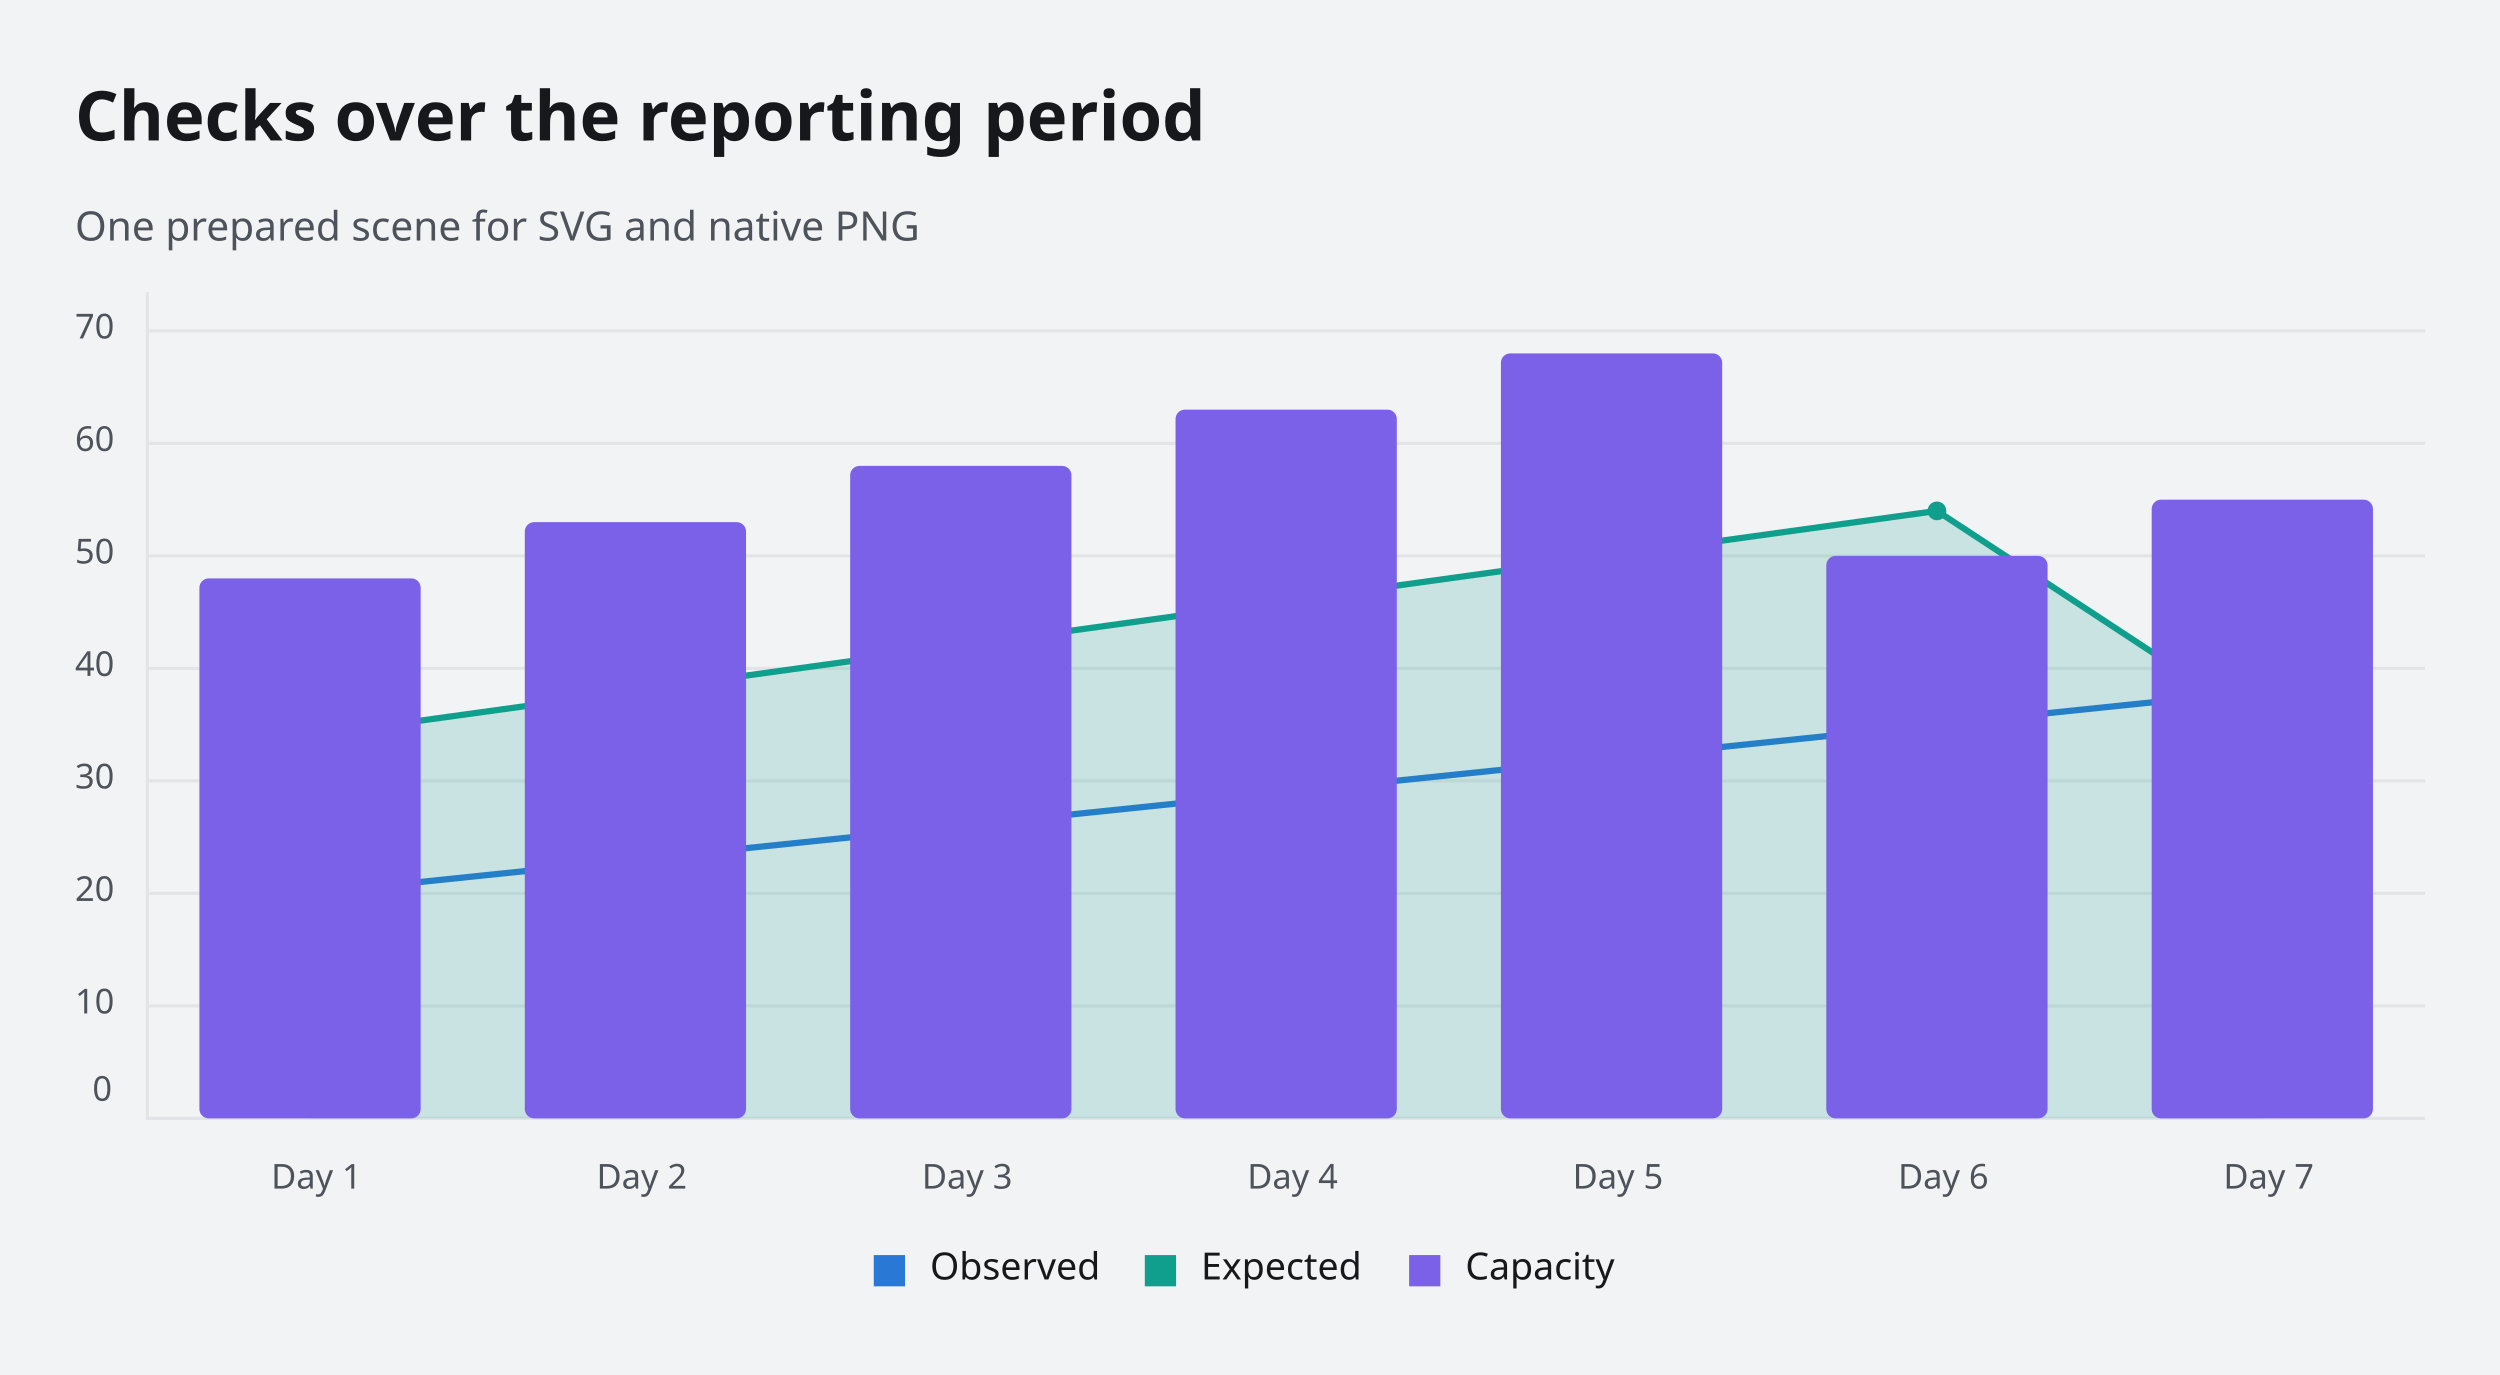
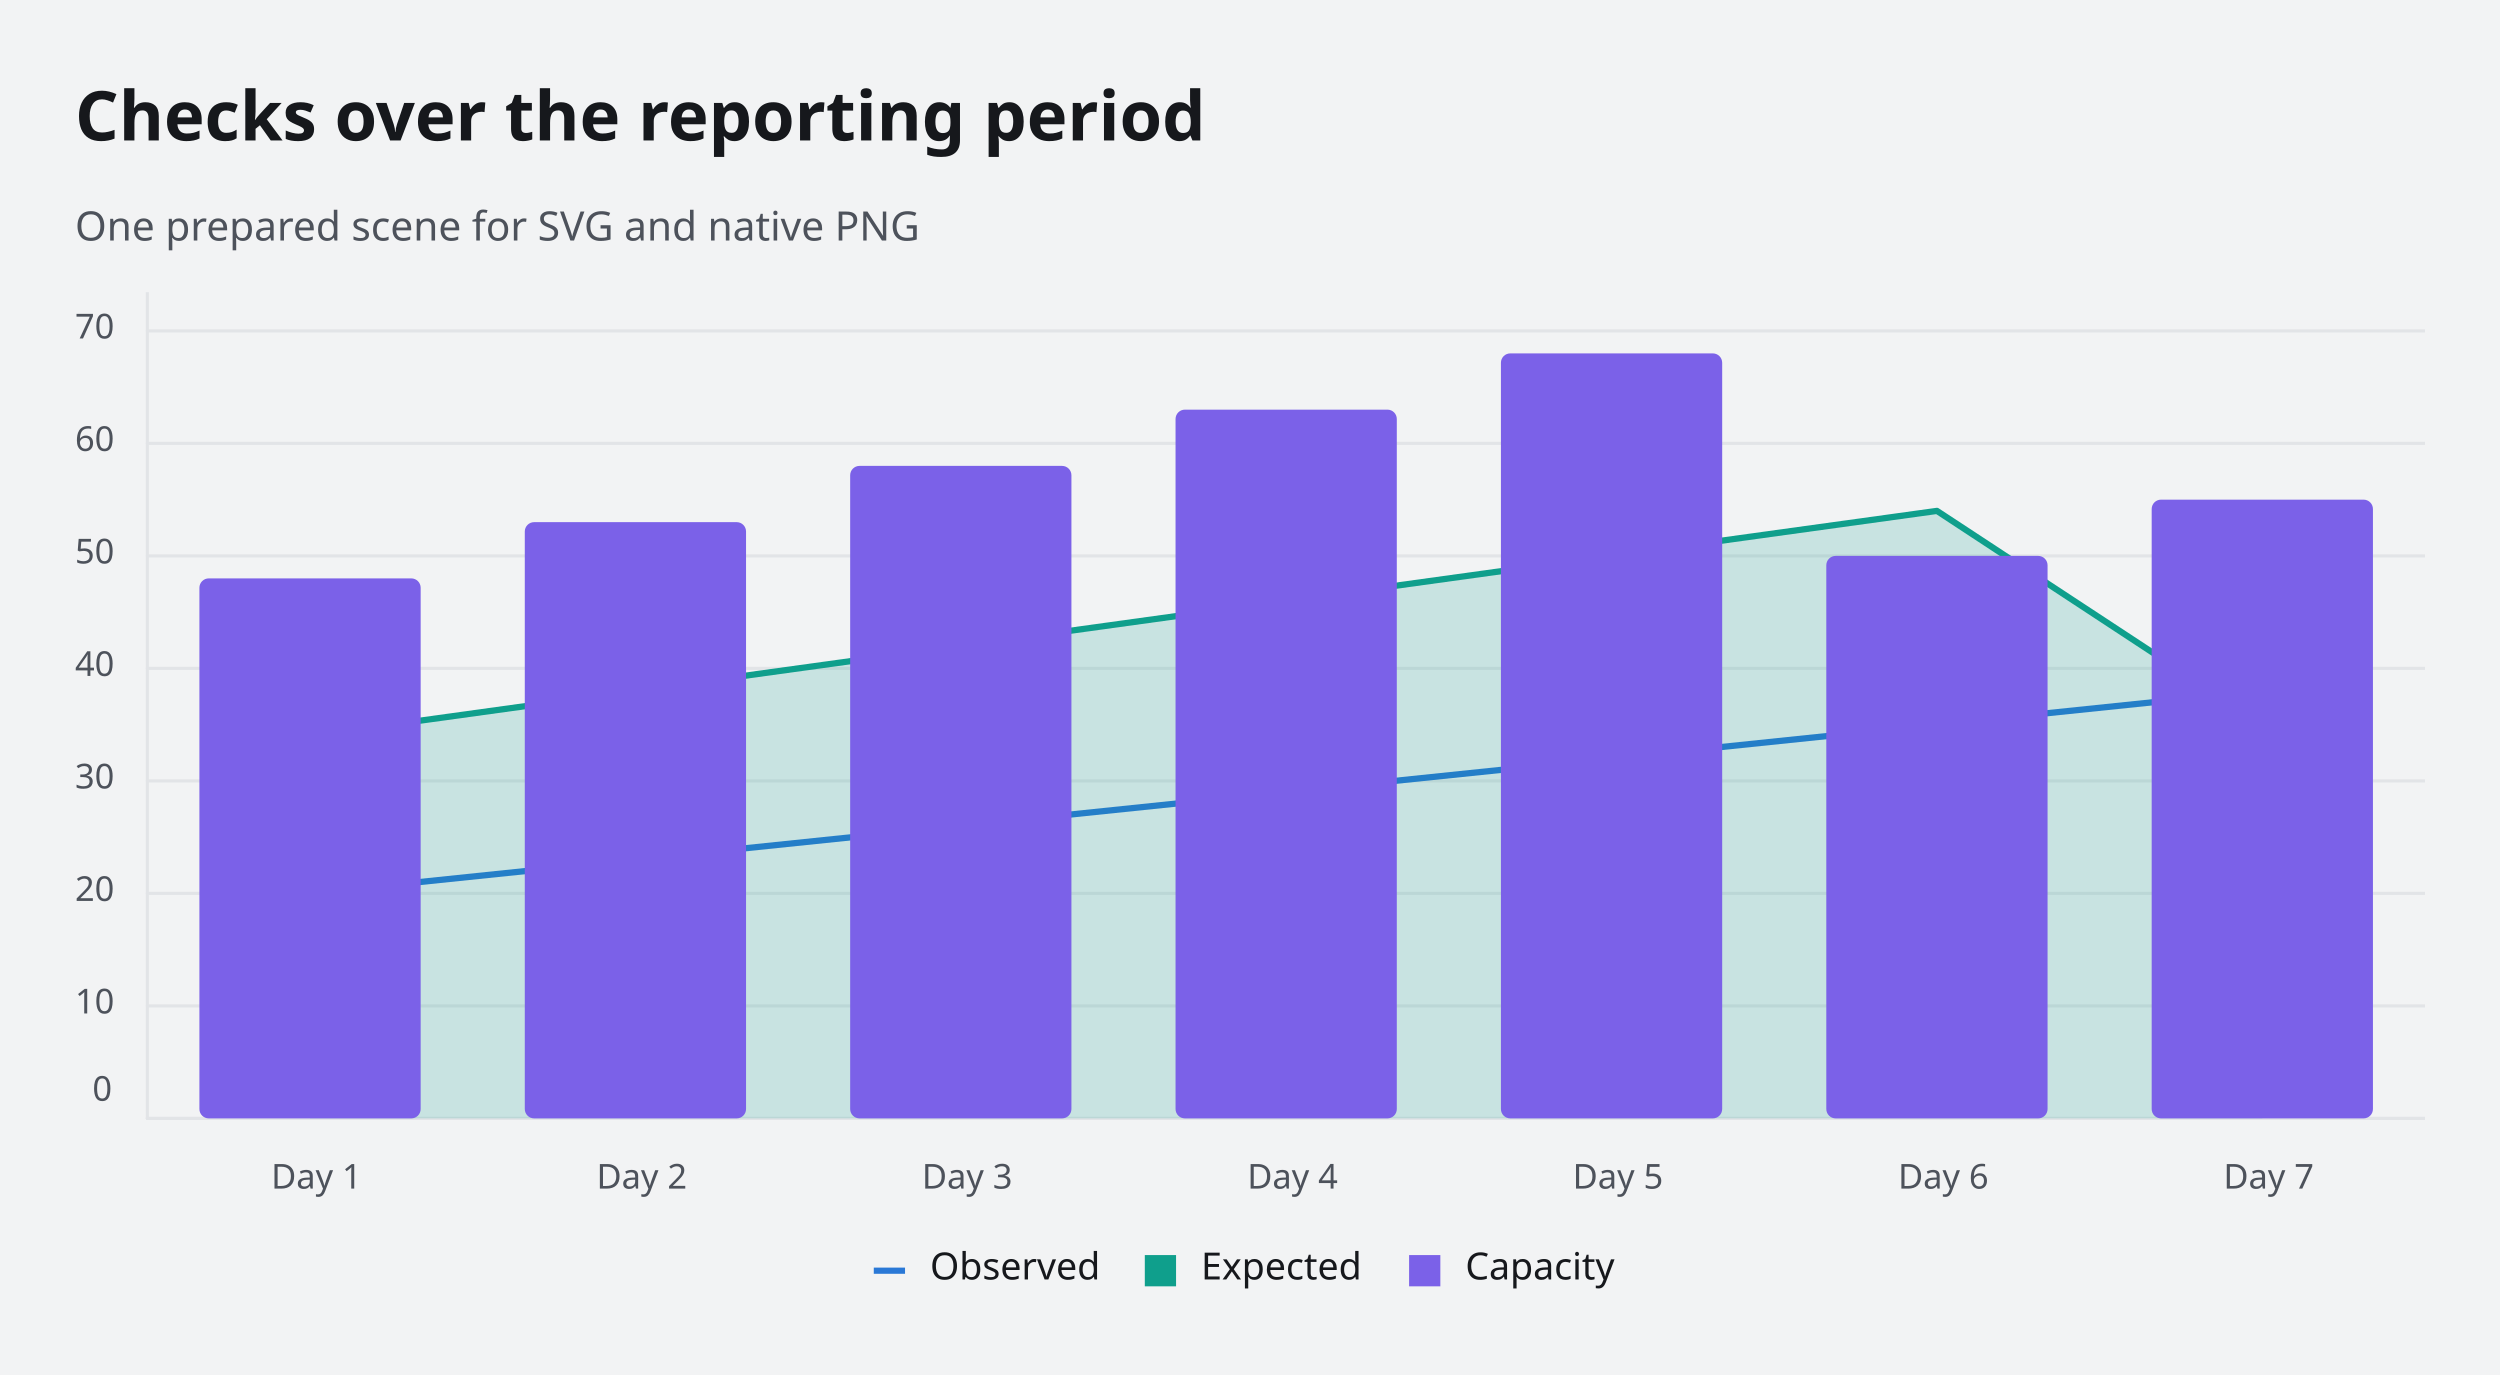
- <svg xmlns="http://www.w3.org/2000/svg" width="800" height="440" viewBox="0 0 800 440" role="img" aria-label="Checks over the reporting period" aria-describedby="cartesian-wide-light-description">
+ <svg xmlns="http://www.w3.org/2000/svg" width="800" height="440" viewBox="0 0 800 440" stroke-linecap="round" stroke-linejoin="round" role="img" aria-label="Checks over the reporting period" aria-labelledby="cartesian-wide-light-title" aria-describedby="cartesian-wide-light-description">
  <defs>
-     <clipPath id="cartesian-wide-light-clip-1">
+     <clipPath id="cartesian-wide-light-clip-1" clipPathUnits="userSpaceOnUse">
      <rect x="24" y="24" width="752" height="392" />
    </clipPath>
-     <clipPath id="cartesian-wide-light-clip-5">
+     <clipPath id="cartesian-wide-light-clip-5" clipPathUnits="userSpaceOnUse">
      <rect x="24" y="398" width="752" height="18" />
    </clipPath>
-     <clipPath id="cartesian-wide-light-clip-13">
+     <clipPath id="cartesian-wide-light-clip-7" clipPathUnits="userSpaceOnUse">
+       <rect x="279.61" y="401.626" width="10" height="10" />
+     </clipPath>
+     <clipPath id="cartesian-wide-light-clip-13" clipPathUnits="userSpaceOnUse">
+       <rect x="366.339" y="401.626" width="10" height="10" />
+     </clipPath>
+     <clipPath id="cartesian-wide-light-clip-19" clipPathUnits="userSpaceOnUse">
+       <rect x="450.911" y="401.626" width="10" height="10" />
+     </clipPath>
+     <clipPath id="cartesian-wide-light-clip-25" clipPathUnits="userSpaceOnUse">
      <rect x="24" y="93.5" width="752" height="292.5" />
    </clipPath>
-     <clipPath id="cartesian-wide-light-clip-40">
+     <clipPath id="cartesian-wide-light-clip-52" clipPathUnits="userSpaceOnUse">
+       <rect x="47.15" y="93.5" width="728.85" height="264.387" />
+     </clipPath>
+     <clipPath id="cartesian-wide-light-clip-55" clipPathUnits="userSpaceOnUse">
+       <rect x="47.15" y="93.5" width="728.85" height="264.387" />
+     </clipPath>
+     <clipPath id="cartesian-wide-light-clip-75" clipPathUnits="userSpaceOnUse">
+       <rect x="47.15" y="93.5" width="728.85" height="264.387" />
+     </clipPath>
+     <clipPath id="cartesian-wide-light-clip-95" clipPathUnits="userSpaceOnUse">
+       <rect x="47.15" y="93.5" width="728.85" height="264.387" />
+     </clipPath>
+     <clipPath id="cartesian-wide-light-clip-120" clipPathUnits="userSpaceOnUse">
      <rect x="47.15" y="93.5" width="728.85" height="264.387" />
    </clipPath>
  </defs>
-   <rect x="0" y="0" width="800" height="440" rx="0" data-cfx-role="background" fill="#F2F3F4" fill-rule="evenodd" stroke="none" stroke-width="1" stroke-linecap="round" stroke-linejoin="round" />
+   <rect x="0" y="0" width="800" height="440" rx="0" data-cfx-role="background" fill="#F2F3F4" stroke="none" stroke-width="1" />
  <g clip-path="url(#cartesian-wide-light-clip-1)">
    <g data-cfx-role="frame-heading">
-       <text x="24" y="44.947" font-family="CFX Proof Carlito" font-size="22" font-weight="600" font-style="normal" fill="#16181C" xml:space="preserve" style="white-space:pre">Checks over the reporting period</text>
+       <text x="24" y="44.947" font-family="CFX Proof Carlito" font-size="22" font-weight="600" font-style="normal" fill="#16181C" xml:space="preserve" style="white-space:pre;font-language-override:normal;font-palette:normal">Checks over the reporting period</text>
    </g>
    <g data-cfx-role="frame-heading">
-       <text x="24" y="76.978" font-family="CFX Proof Carlito" font-size="13" font-weight="400" font-style="normal" fill="#4D525B" xml:space="preserve" style="white-space:pre">One prepared scene for SVG and native PNG</text>
+       <text x="24" y="76.978" font-family="CFX Proof Carlito" font-size="13" font-weight="400" font-style="normal" fill="#4D525B" xml:space="preserve" style="white-space:pre;font-language-override:normal;font-palette:normal">One prepared scene for SVG and native PNG</text>
    </g>
  </g>
  <g clip-path="url(#cartesian-wide-light-clip-5)">
-     <rect x="279.61" y="401.626" width="10" height="10" rx="0" data-cfx-role="legend-swatch" fill="#2A78D6" fill-rule="evenodd" stroke="none" stroke-width="1" stroke-linecap="round" stroke-linejoin="round" />
-     <g data-cfx-role="legend-label">
-       <text x="297.61" y="409.426" font-family="CFX Proof Carlito" font-size="12" font-weight="400" font-style="normal" fill="#16181C" xml:space="preserve" style="white-space:pre">Observed</text>
-     </g>
-     <rect x="366.339" y="401.626" width="10" height="10" rx="0" data-cfx-role="legend-swatch" fill="#0F9F8C" fill-rule="evenodd" stroke="none" stroke-width="1" stroke-linecap="round" stroke-linejoin="round" />
-     <g data-cfx-role="legend-label">
-       <text x="384.339" y="409.426" font-family="CFX Proof Carlito" font-size="12" font-weight="400" font-style="normal" fill="#16181C" xml:space="preserve" style="white-space:pre">Expected</text>
-     </g>
-     <rect x="450.911" y="401.626" width="10" height="10" rx="0" data-cfx-role="legend-swatch" fill="#7B61E8" fill-rule="evenodd" stroke="none" stroke-width="1" stroke-linecap="round" stroke-linejoin="round" />
-     <g data-cfx-role="legend-label">
-       <text x="468.911" y="409.426" font-family="CFX Proof Carlito" font-size="12" font-weight="400" font-style="normal" fill="#16181C" xml:space="preserve" style="white-space:pre">Capacity</text>
-     </g>
-   </g>
-   <g clip-path="url(#cartesian-wide-light-clip-13)">
-     <line x1="47.15" y1="357.887" x2="776" y2="357.887" data-cfx-role="grid-y" fill="none" fill-rule="evenodd" stroke="#E2E4E7" stroke-width="1" stroke-linecap="round" stroke-linejoin="round" />
-     <line x1="47.15" y1="321.886" x2="776" y2="321.886" data-cfx-role="grid-y" fill="none" fill-rule="evenodd" stroke="#E2E4E7" stroke-width="1" stroke-linecap="round" stroke-linejoin="round" />
-     <line x1="47.15" y1="285.886" x2="776" y2="285.886" data-cfx-role="grid-y" fill="none" fill-rule="evenodd" stroke="#E2E4E7" stroke-width="1" stroke-linecap="round" stroke-linejoin="round" />
-     <line x1="47.15" y1="249.886" x2="776" y2="249.886" data-cfx-role="grid-y" fill="none" fill-rule="evenodd" stroke="#E2E4E7" stroke-width="1" stroke-linecap="round" stroke-linejoin="round" />
-     <line x1="47.15" y1="213.885" x2="776" y2="213.885" data-cfx-role="grid-y" fill="none" fill-rule="evenodd" stroke="#E2E4E7" stroke-width="1" stroke-linecap="round" stroke-linejoin="round" />
-     <line x1="47.15" y1="177.885" x2="776" y2="177.885" data-cfx-role="grid-y" fill="none" fill-rule="evenodd" stroke="#E2E4E7" stroke-width="1" stroke-linecap="round" stroke-linejoin="round" />
-     <line x1="47.15" y1="141.884" x2="776" y2="141.884" data-cfx-role="grid-y" fill="none" fill-rule="evenodd" stroke="#E2E4E7" stroke-width="1" stroke-linecap="round" stroke-linejoin="round" />
-     <line x1="47.15" y1="105.884" x2="776" y2="105.884" data-cfx-role="grid-y" fill="none" fill-rule="evenodd" stroke="#E2E4E7" stroke-width="1" stroke-linecap="round" stroke-linejoin="round" />
-     <line x1="47.15" y1="357.887" x2="776" y2="357.887" data-cfx-role="axis-x" fill="none" fill-rule="evenodd" stroke="#E2E4E7" stroke-width="1" stroke-linecap="round" stroke-linejoin="round" />
-     <g data-cfx-role="axis-x-label">
-       <text x="86.774" y="380.36" font-family="CFX Proof Carlito" font-size="11" font-weight="400" font-style="normal" fill="#4D525B" xml:space="preserve" style="white-space:pre">Day 1</text>
-     </g>
-     <g data-cfx-role="axis-x-label">
-       <text x="190.896" y="380.36" font-family="CFX Proof Carlito" font-size="11" font-weight="400" font-style="normal" fill="#4D525B" xml:space="preserve" style="white-space:pre">Day 2</text>
-     </g>
-     <g data-cfx-role="axis-x-label">
-       <text x="295.017" y="380.36" font-family="CFX Proof Carlito" font-size="11" font-weight="400" font-style="normal" fill="#4D525B" xml:space="preserve" style="white-space:pre">Day 3</text>
-     </g>
-     <g data-cfx-role="axis-x-label">
-       <text x="399.138" y="380.36" font-family="CFX Proof Carlito" font-size="11" font-weight="400" font-style="normal" fill="#4D525B" xml:space="preserve" style="white-space:pre">Day 4</text>
-     </g>
-     <g data-cfx-role="axis-x-label">
-       <text x="503.26" y="380.36" font-family="CFX Proof Carlito" font-size="11" font-weight="400" font-style="normal" fill="#4D525B" xml:space="preserve" style="white-space:pre">Day 5</text>
-     </g>
-     <g data-cfx-role="axis-x-label">
-       <text x="607.381" y="380.36" font-family="CFX Proof Carlito" font-size="11" font-weight="400" font-style="normal" fill="#4D525B" xml:space="preserve" style="white-space:pre">Day 6</text>
-     </g>
-     <g data-cfx-role="axis-x-label">
-       <text x="711.503" y="380.36" font-family="CFX Proof Carlito" font-size="11" font-weight="400" font-style="normal" fill="#4D525B" xml:space="preserve" style="white-space:pre">Day 7</text>
-     </g>
-     <line x1="47.15" y1="93.5" x2="47.15" y2="357.887" data-cfx-role="axis-y" fill="none" fill-rule="evenodd" stroke="#E2E4E7" stroke-width="1" stroke-linecap="round" stroke-linejoin="round" />
-     <g data-cfx-role="axis-y-label">
-       <text x="29.575" y="352.247" font-family="CFX Proof Carlito" font-size="11" font-weight="400" font-style="normal" fill="#4D525B" xml:space="preserve" style="white-space:pre">0</text>
-     </g>
-     <g data-cfx-role="axis-y-label">
-       <text x="24" y="324.303" font-family="CFX Proof Carlito" font-size="11" font-weight="400" font-style="normal" fill="#4D525B" xml:space="preserve" style="white-space:pre">10</text>
-     </g>
-     <g data-cfx-role="axis-y-label">
-       <text x="24" y="288.303" font-family="CFX Proof Carlito" font-size="11" font-weight="400" font-style="normal" fill="#4D525B" xml:space="preserve" style="white-space:pre">20</text>
-     </g>
-     <g data-cfx-role="axis-y-label">
-       <text x="24" y="252.303" font-family="CFX Proof Carlito" font-size="11" font-weight="400" font-style="normal" fill="#4D525B" xml:space="preserve" style="white-space:pre">30</text>
-     </g>
-     <g data-cfx-role="axis-y-label">
-       <text x="24" y="216.302" font-family="CFX Proof Carlito" font-size="11" font-weight="400" font-style="normal" fill="#4D525B" xml:space="preserve" style="white-space:pre">40</text>
-     </g>
-     <g data-cfx-role="axis-y-label">
-       <text x="24" y="180.302" font-family="CFX Proof Carlito" font-size="11" font-weight="400" font-style="normal" fill="#4D525B" xml:space="preserve" style="white-space:pre">50</text>
-     </g>
-     <g data-cfx-role="axis-y-label">
-       <text x="24" y="144.301" font-family="CFX Proof Carlito" font-size="11" font-weight="400" font-style="normal" fill="#4D525B" xml:space="preserve" style="white-space:pre">60</text>
-     </g>
-     <g data-cfx-role="axis-y-label">
-       <text x="24" y="108.301" font-family="CFX Proof Carlito" font-size="11" font-weight="400" font-style="normal" fill="#4D525B" xml:space="preserve" style="white-space:pre">70</text>
-     </g>
-   </g>
-   <g clip-path="url(#cartesian-wide-light-clip-40)">
-     <g id="cartesian-wide-light-node-41" data-cfx-source-id="series-0" data-cfx-role="series" aria-label="Observed" data-cfx-series="0" data-cfx-series-key="Observed">
-       <path d="M 99.211 285.886 L 203.332 275.086 L 307.454 264.286 L 411.575 253.486 L 515.697 242.686 L 619.818 231.885 L 723.939 221.085" data-cfx-role="line" fill="none" fill-rule="evenodd" stroke="#2A78D6" stroke-width="2" stroke-linecap="round" stroke-linejoin="round" />
-       <g id="cartesian-wide-light-node-43" data-cfx-source-id="series-0-point-0" data-cfx-role="point" aria-label="Observed: 20 (1, 20)" data-cfx-label="20" data-cfx-point="0" data-cfx-series="0" data-cfx-source-point="0" data-cfx-x="1" data-cfx-y="20">
-         <ellipse cx="99.211" cy="285.886" rx="3" ry="3" data-cfx-role="marker" fill="#2A78D6" fill-rule="evenodd" stroke="none" stroke-width="1" stroke-linecap="round" stroke-linejoin="round" />
+     <g id="cartesian-wide-light-node-6" data-cfx-source-id="legend-series-0" data-cfx-role="legend-entry" aria-label="Observed" data-cfx-series-key="Observed" data-cfx-state="None">
+       <g clip-path="url(#cartesian-wide-light-clip-7)">
+         <line x1="279.61" y1="406.626" x2="289.61" y2="406.626" data-cfx-role="legend-swatch" fill="none" stroke="#2A78D6" stroke-width="2" />
      </g>
-       <g id="cartesian-wide-light-node-46" data-cfx-source-id="series-0-point-1" data-cfx-role="point" aria-label="Observed: 23 (2, 23)" data-cfx-label="23" data-cfx-point="1" data-cfx-series="0" data-cfx-source-point="1" data-cfx-x="2" data-cfx-y="23">
-         <ellipse cx="203.332" cy="275.086" rx="3" ry="3" data-cfx-role="marker" fill="#2A78D6" fill-rule="evenodd" stroke="none" stroke-width="1" stroke-linecap="round" stroke-linejoin="round" />
-       </g>
-       <g id="cartesian-wide-light-node-49" data-cfx-source-id="series-0-point-2" data-cfx-role="point" aria-label="Observed: 26 (3, 26)" data-cfx-label="26" data-cfx-point="2" data-cfx-series="0" data-cfx-source-point="2" data-cfx-x="3" data-cfx-y="26">
-         <ellipse cx="307.454" cy="264.286" rx="3" ry="3" data-cfx-role="marker" fill="#2A78D6" fill-rule="evenodd" stroke="none" stroke-width="1" stroke-linecap="round" stroke-linejoin="round" />
-       </g>
-       <g id="cartesian-wide-light-node-52" data-cfx-source-id="series-0-point-3" data-cfx-role="point" aria-label="Observed: 29 (4, 29)" data-cfx-label="29" data-cfx-point="3" data-cfx-series="0" data-cfx-source-point="3" data-cfx-x="4" data-cfx-y="29">
-         <ellipse cx="411.575" cy="253.486" rx="3" ry="3" data-cfx-role="marker" fill="#2A78D6" fill-rule="evenodd" stroke="none" stroke-width="1" stroke-linecap="round" stroke-linejoin="round" />
-       </g>
-       <g id="cartesian-wide-light-node-55" data-cfx-source-id="series-0-point-4" data-cfx-role="point" aria-label="Observed: 32 (5, 32)" data-cfx-label="32" data-cfx-point="4" data-cfx-series="0" data-cfx-source-point="4" data-cfx-x="5" data-cfx-y="32">
-         <ellipse cx="515.697" cy="242.686" rx="3" ry="3" data-cfx-role="marker" fill="#2A78D6" fill-rule="evenodd" stroke="none" stroke-width="1" stroke-linecap="round" stroke-linejoin="round" />
-       </g>
-       <g id="cartesian-wide-light-node-58" data-cfx-source-id="series-0-point-5" data-cfx-role="point" aria-label="Observed: 35 (6, 35)" data-cfx-label="35" data-cfx-point="5" data-cfx-series="0" data-cfx-source-point="5" data-cfx-x="6" data-cfx-y="35">
-         <ellipse cx="619.818" cy="231.885" rx="3" ry="3" data-cfx-role="marker" fill="#2A78D6" fill-rule="evenodd" stroke="none" stroke-width="1" stroke-linecap="round" stroke-linejoin="round" />
-       </g>
-       <g id="cartesian-wide-light-node-61" data-cfx-source-id="series-0-point-6" data-cfx-role="point" aria-label="Observed: 38 (7, 38)" data-cfx-label="38" data-cfx-point="6" data-cfx-series="0" data-cfx-source-point="6" data-cfx-x="7" data-cfx-y="38">
-         <ellipse cx="723.939" cy="221.085" rx="3" ry="3" data-cfx-role="marker" fill="#2A78D6" fill-rule="evenodd" stroke="none" stroke-width="1" stroke-linecap="round" stroke-linejoin="round" />
+       <g data-cfx-role="legend-label">
+         <text x="297.61" y="409.426" font-family="CFX Proof Carlito" font-size="12" font-weight="400" font-style="normal" fill="#16181C" xml:space="preserve" style="white-space:pre;font-language-override:normal;font-palette:normal">Observed</text>
      </g>
    </g>
-     <g id="cartesian-wide-light-node-65" data-cfx-source-id="series-1" data-cfx-role="series" aria-label="Expected" data-cfx-series="1" data-cfx-series-key="Expected">
-       <path d="M 99.211 235.485 L 203.332 221.085 L 307.454 206.685 L 411.575 192.285 L 515.697 177.885 L 619.818 163.485 L 723.939 231.885 L 723.939 357.887 L 619.818 357.887 L 515.697 357.887 L 411.575 357.887 L 307.454 357.887 L 203.332 357.887 L 99.211 357.887 Z" data-cfx-role="area" fill="rgba(15,159,140,0.18)" fill-rule="evenodd" stroke="none" stroke-width="1" stroke-linecap="round" stroke-linejoin="round" />
-       <path d="M 99.211 235.485 L 203.332 221.085 L 307.454 206.685 L 411.575 192.285 L 515.697 177.885 L 619.818 163.485 L 723.939 231.885" data-cfx-role="line" fill="none" fill-rule="evenodd" stroke="#0F9F8C" stroke-width="2" stroke-linecap="round" stroke-linejoin="round" />
-       <g id="cartesian-wide-light-node-68" data-cfx-source-id="series-1-point-0" data-cfx-role="point" aria-label="Expected: 34 (1, 34)" data-cfx-label="34" data-cfx-point="0" data-cfx-series="1" data-cfx-source-point="0" data-cfx-x="1" data-cfx-y="34">
-         <ellipse cx="99.211" cy="235.485" rx="3" ry="3" data-cfx-role="marker" fill="#0F9F8C" fill-rule="evenodd" stroke="none" stroke-width="1" stroke-linecap="round" stroke-linejoin="round" />
+     <g id="cartesian-wide-light-node-12" data-cfx-source-id="legend-series-1" data-cfx-role="legend-entry" aria-label="Expected" data-cfx-series-key="Expected" data-cfx-state="None">
+       <g clip-path="url(#cartesian-wide-light-clip-13)">
+         <rect x="366.339" y="401.626" width="10" height="10" rx="0" data-cfx-role="legend-swatch" fill="#0F9F8C" stroke="none" stroke-width="1" />
      </g>
-       <g id="cartesian-wide-light-node-71" data-cfx-source-id="series-1-point-1" data-cfx-role="point" aria-label="Expected: 38 (2, 38)" data-cfx-label="38" data-cfx-point="1" data-cfx-series="1" data-cfx-source-point="1" data-cfx-x="2" data-cfx-y="38">
-         <ellipse cx="203.332" cy="221.085" rx="3" ry="3" data-cfx-role="marker" fill="#0F9F8C" fill-rule="evenodd" stroke="none" stroke-width="1" stroke-linecap="round" stroke-linejoin="round" />
-       </g>
-       <g id="cartesian-wide-light-node-74" data-cfx-source-id="series-1-point-2" data-cfx-role="point" aria-label="Expected: 42 (3, 42)" data-cfx-label="42" data-cfx-point="2" data-cfx-series="1" data-cfx-source-point="2" data-cfx-x="3" data-cfx-y="42">
-         <ellipse cx="307.454" cy="206.685" rx="3" ry="3" data-cfx-role="marker" fill="#0F9F8C" fill-rule="evenodd" stroke="none" stroke-width="1" stroke-linecap="round" stroke-linejoin="round" />
-       </g>
-       <g id="cartesian-wide-light-node-77" data-cfx-source-id="series-1-point-3" data-cfx-role="point" aria-label="Expected: 46 (4, 46)" data-cfx-label="46" data-cfx-point="3" data-cfx-series="1" data-cfx-source-point="3" data-cfx-x="4" data-cfx-y="46">
-         <ellipse cx="411.575" cy="192.285" rx="3" ry="3" data-cfx-role="marker" fill="#0F9F8C" fill-rule="evenodd" stroke="none" stroke-width="1" stroke-linecap="round" stroke-linejoin="round" />
-       </g>
-       <g id="cartesian-wide-light-node-80" data-cfx-source-id="series-1-point-4" data-cfx-role="point" aria-label="Expected: 50 (5, 50)" data-cfx-label="50" data-cfx-point="4" data-cfx-series="1" data-cfx-source-point="4" data-cfx-x="5" data-cfx-y="50">
-         <ellipse cx="515.697" cy="177.885" rx="3" ry="3" data-cfx-role="marker" fill="#0F9F8C" fill-rule="evenodd" stroke="none" stroke-width="1" stroke-linecap="round" stroke-linejoin="round" />
-       </g>
-       <g id="cartesian-wide-light-node-83" data-cfx-source-id="series-1-point-5" data-cfx-role="point" aria-label="Expected: 54 (6, 54)" data-cfx-label="54" data-cfx-point="5" data-cfx-series="1" data-cfx-source-point="5" data-cfx-x="6" data-cfx-y="54">
-         <ellipse cx="619.818" cy="163.485" rx="3" ry="3" data-cfx-role="marker" fill="#0F9F8C" fill-rule="evenodd" stroke="none" stroke-width="1" stroke-linecap="round" stroke-linejoin="round" />
-       </g>
-       <g id="cartesian-wide-light-node-86" data-cfx-source-id="series-1-point-6" data-cfx-role="point" aria-label="Expected: 35 (7, 35)" data-cfx-label="35" data-cfx-point="6" data-cfx-series="1" data-cfx-source-point="6" data-cfx-x="7" data-cfx-y="35">
-         <ellipse cx="723.939" cy="231.885" rx="3" ry="3" data-cfx-role="marker" fill="#0F9F8C" fill-rule="evenodd" stroke="none" stroke-width="1" stroke-linecap="round" stroke-linejoin="round" />
+       <g data-cfx-role="legend-label">
+         <text x="384.339" y="409.426" font-family="CFX Proof Carlito" font-size="12" font-weight="400" font-style="normal" fill="#16181C" xml:space="preserve" style="white-space:pre;font-language-override:normal;font-palette:normal">Expected</text>
      </g>
    </g>
-     <g id="cartesian-wide-light-node-90" data-cfx-source-id="series-2" data-cfx-role="series" aria-label="Capacity" data-cfx-series="2" data-cfx-series-key="Capacity">
-       <g id="cartesian-wide-light-node-91" data-cfx-source-id="series-2-point-0" data-cfx-role="point" aria-label="Capacity: 48 (1, 48)" data-cfx-label="48" data-cfx-point="0" data-cfx-series="2" data-cfx-source-point="0" data-cfx-x="1" data-cfx-y="48">
-         <rect x="63.81" y="185.085" width="70.803" height="172.802" rx="3" data-cfx-role="bar" fill="#7B61E8" fill-rule="evenodd" stroke="none" stroke-width="1" stroke-linecap="round" stroke-linejoin="round" />
+     <g id="cartesian-wide-light-node-18" data-cfx-source-id="legend-series-2" data-cfx-role="legend-entry" aria-label="Capacity" data-cfx-series-key="Capacity" data-cfx-state="None">
+       <g clip-path="url(#cartesian-wide-light-clip-19)">
+         <rect x="450.911" y="401.626" width="10" height="10" rx="0" data-cfx-role="legend-swatch" fill="#7B61E8" stroke="none" stroke-width="1" />
      </g>
-       <g id="cartesian-wide-light-node-94" data-cfx-source-id="series-2-point-1" data-cfx-role="point" aria-label="Capacity: 53 (2, 53)" data-cfx-label="53" data-cfx-point="1" data-cfx-series="2" data-cfx-source-point="1" data-cfx-x="2" data-cfx-y="53">
-         <rect x="167.931" y="167.085" width="70.803" height="190.802" rx="3" data-cfx-role="bar" fill="#7B61E8" fill-rule="evenodd" stroke="none" stroke-width="1" stroke-linecap="round" stroke-linejoin="round" />
-       </g>
-       <g id="cartesian-wide-light-node-97" data-cfx-source-id="series-2-point-2" data-cfx-role="point" aria-label="Capacity: 58 (3, 58)" data-cfx-label="58" data-cfx-point="2" data-cfx-series="2" data-cfx-source-point="2" data-cfx-x="3" data-cfx-y="58">
-         <rect x="272.053" y="149.085" width="70.803" height="208.802" rx="3" data-cfx-role="bar" fill="#7B61E8" fill-rule="evenodd" stroke="none" stroke-width="1" stroke-linecap="round" stroke-linejoin="round" />
-       </g>
-       <g id="cartesian-wide-light-node-100" data-cfx-source-id="series-2-point-3" data-cfx-role="point" aria-label="Capacity: 63 (4, 63)" data-cfx-label="63" data-cfx-point="3" data-cfx-series="2" data-cfx-source-point="3" data-cfx-x="4" data-cfx-y="63">
-         <rect x="376.174" y="131.084" width="70.803" height="226.802" rx="3" data-cfx-role="bar" fill="#7B61E8" fill-rule="evenodd" stroke="none" stroke-width="1" stroke-linecap="round" stroke-linejoin="round" />
-       </g>
-       <g id="cartesian-wide-light-node-103" data-cfx-source-id="series-2-point-4" data-cfx-role="point" aria-label="Capacity: 68 (5, 68)" data-cfx-label="68" data-cfx-point="4" data-cfx-series="2" data-cfx-source-point="4" data-cfx-x="5" data-cfx-y="68">
-         <rect x="480.295" y="113.084" width="70.803" height="244.803" rx="3" data-cfx-role="bar" fill="#7B61E8" fill-rule="evenodd" stroke="none" stroke-width="1" stroke-linecap="round" stroke-linejoin="round" />
-       </g>
-       <g id="cartesian-wide-light-node-106" data-cfx-source-id="series-2-point-5" data-cfx-role="point" aria-label="Capacity: 50 (6, 50)" data-cfx-label="50" data-cfx-point="5" data-cfx-series="2" data-cfx-source-point="5" data-cfx-x="6" data-cfx-y="50">
-         <rect x="584.417" y="177.885" width="70.803" height="180.002" rx="3" data-cfx-role="bar" fill="#7B61E8" fill-rule="evenodd" stroke="none" stroke-width="1" stroke-linecap="round" stroke-linejoin="round" />
-       </g>
-       <g id="cartesian-wide-light-node-109" data-cfx-source-id="series-2-point-6" data-cfx-role="point" aria-label="Capacity: 55 (7, 55)" data-cfx-label="55" data-cfx-point="6" data-cfx-series="2" data-cfx-source-point="6" data-cfx-x="7" data-cfx-y="55">
-         <rect x="688.538" y="159.885" width="70.803" height="198.002" rx="3" data-cfx-role="bar" fill="#7B61E8" fill-rule="evenodd" stroke="none" stroke-width="1" stroke-linecap="round" stroke-linejoin="round" />
+       <g data-cfx-role="legend-label">
+         <text x="468.911" y="409.426" font-family="CFX Proof Carlito" font-size="12" font-weight="400" font-style="normal" fill="#16181C" xml:space="preserve" style="white-space:pre;font-language-override:normal;font-palette:normal">Capacity</text>
      </g>
    </g>
  </g>
+   <g clip-path="url(#cartesian-wide-light-clip-25)">
+     <line x1="47.15" y1="357.887" x2="776" y2="357.887" data-cfx-role="grid-y" fill="none" stroke="#E2E4E7" stroke-width="1" />
+     <line x1="47.15" y1="321.886" x2="776" y2="321.886" data-cfx-role="grid-y" fill="none" stroke="#E2E4E7" stroke-width="1" />
+     <line x1="47.15" y1="285.886" x2="776" y2="285.886" data-cfx-role="grid-y" fill="none" stroke="#E2E4E7" stroke-width="1" />
+     <line x1="47.15" y1="249.886" x2="776" y2="249.886" data-cfx-role="grid-y" fill="none" stroke="#E2E4E7" stroke-width="1" />
+     <line x1="47.15" y1="213.885" x2="776" y2="213.885" data-cfx-role="grid-y" fill="none" stroke="#E2E4E7" stroke-width="1" />
+     <line x1="47.15" y1="177.885" x2="776" y2="177.885" data-cfx-role="grid-y" fill="none" stroke="#E2E4E7" stroke-width="1" />
+     <line x1="47.15" y1="141.884" x2="776" y2="141.884" data-cfx-role="grid-y" fill="none" stroke="#E2E4E7" stroke-width="1" />
+     <line x1="47.15" y1="105.884" x2="776" y2="105.884" data-cfx-role="grid-y" fill="none" stroke="#E2E4E7" stroke-width="1" />
+     <line x1="47.15" y1="357.887" x2="776" y2="357.887" data-cfx-role="axis-x" fill="none" stroke="#E2E4E7" stroke-width="1" />
+     <g data-cfx-role="axis-x-label">
+       <text x="86.774" y="380.36" font-family="CFX Proof Carlito" font-size="11" font-weight="400" font-style="normal" fill="#4D525B" xml:space="preserve" style="white-space:pre;font-language-override:normal;font-palette:normal">Day 1</text>
+     </g>
+     <g data-cfx-role="axis-x-label">
+       <text x="190.896" y="380.36" font-family="CFX Proof Carlito" font-size="11" font-weight="400" font-style="normal" fill="#4D525B" xml:space="preserve" style="white-space:pre;font-language-override:normal;font-palette:normal">Day 2</text>
+     </g>
+     <g data-cfx-role="axis-x-label">
+       <text x="295.017" y="380.36" font-family="CFX Proof Carlito" font-size="11" font-weight="400" font-style="normal" fill="#4D525B" xml:space="preserve" style="white-space:pre;font-language-override:normal;font-palette:normal">Day 3</text>
+     </g>
+     <g data-cfx-role="axis-x-label">
+       <text x="399.138" y="380.36" font-family="CFX Proof Carlito" font-size="11" font-weight="400" font-style="normal" fill="#4D525B" xml:space="preserve" style="white-space:pre;font-language-override:normal;font-palette:normal">Day 4</text>
+     </g>
+     <g data-cfx-role="axis-x-label">
+       <text x="503.26" y="380.36" font-family="CFX Proof Carlito" font-size="11" font-weight="400" font-style="normal" fill="#4D525B" xml:space="preserve" style="white-space:pre;font-language-override:normal;font-palette:normal">Day 5</text>
+     </g>
+     <g data-cfx-role="axis-x-label">
+       <text x="607.381" y="380.36" font-family="CFX Proof Carlito" font-size="11" font-weight="400" font-style="normal" fill="#4D525B" xml:space="preserve" style="white-space:pre;font-language-override:normal;font-palette:normal">Day 6</text>
+     </g>
+     <g data-cfx-role="axis-x-label">
+       <text x="711.503" y="380.36" font-family="CFX Proof Carlito" font-size="11" font-weight="400" font-style="normal" fill="#4D525B" xml:space="preserve" style="white-space:pre;font-language-override:normal;font-palette:normal">Day 7</text>
+     </g>
+     <line x1="47.15" y1="93.5" x2="47.15" y2="357.887" data-cfx-role="axis-y" fill="none" stroke="#E2E4E7" stroke-width="1" />
+     <g data-cfx-role="axis-y-label">
+       <text x="29.575" y="352.247" font-family="CFX Proof Carlito" font-size="11" font-weight="400" font-style="normal" fill="#4D525B" xml:space="preserve" style="white-space:pre;font-language-override:normal;font-palette:normal">0</text>
+     </g>
+     <g data-cfx-role="axis-y-label">
+       <text x="24" y="324.303" font-family="CFX Proof Carlito" font-size="11" font-weight="400" font-style="normal" fill="#4D525B" xml:space="preserve" style="white-space:pre;font-language-override:normal;font-palette:normal">10</text>
+     </g>
+     <g data-cfx-role="axis-y-label">
+       <text x="24" y="288.303" font-family="CFX Proof Carlito" font-size="11" font-weight="400" font-style="normal" fill="#4D525B" xml:space="preserve" style="white-space:pre;font-language-override:normal;font-palette:normal">20</text>
+     </g>
+     <g data-cfx-role="axis-y-label">
+       <text x="24" y="252.303" font-family="CFX Proof Carlito" font-size="11" font-weight="400" font-style="normal" fill="#4D525B" xml:space="preserve" style="white-space:pre;font-language-override:normal;font-palette:normal">30</text>
+     </g>
+     <g data-cfx-role="axis-y-label">
+       <text x="24" y="216.302" font-family="CFX Proof Carlito" font-size="11" font-weight="400" font-style="normal" fill="#4D525B" xml:space="preserve" style="white-space:pre;font-language-override:normal;font-palette:normal">40</text>
+     </g>
+     <g data-cfx-role="axis-y-label">
+       <text x="24" y="180.302" font-family="CFX Proof Carlito" font-size="11" font-weight="400" font-style="normal" fill="#4D525B" xml:space="preserve" style="white-space:pre;font-language-override:normal;font-palette:normal">50</text>
+     </g>
+     <g data-cfx-role="axis-y-label">
+       <text x="24" y="144.301" font-family="CFX Proof Carlito" font-size="11" font-weight="400" font-style="normal" fill="#4D525B" xml:space="preserve" style="white-space:pre;font-language-override:normal;font-palette:normal">60</text>
+     </g>
+     <g data-cfx-role="axis-y-label">
+       <text x="24" y="108.301" font-family="CFX Proof Carlito" font-size="11" font-weight="400" font-style="normal" fill="#4D525B" xml:space="preserve" style="white-space:pre;font-language-override:normal;font-palette:normal">70</text>
+     </g>
+   </g>
+   <g clip-path="url(#cartesian-wide-light-clip-52)" />
+   <g id="cartesian-wide-light-node-54" data-cfx-source-id="series-0" data-cfx-role="series" aria-label="Observed" data-cfx-decimation="" data-cfx-kind="Line" data-cfx-pin-state-colors="false" data-cfx-rendered-points="7" data-cfx-semantic-role="" data-cfx-series="0" data-cfx-series-key="Observed" data-cfx-series-name="Observed" data-cfx-source-points="7" data-cfx-state="none">
+     <g clip-path="url(#cartesian-wide-light-clip-55)">
+       <path d="M 99.211 285.886 L 203.332 275.086 L 307.454 264.286 L 411.575 253.486 L 515.697 242.686 L 619.818 231.885 L 723.939 221.085" data-cfx-role="line" fill="none" stroke="#2A78D6" stroke-width="2" />
+     </g>
+     <g id="cartesian-wide-light-node-58" data-cfx-source-id="series-0-point-0" data-cfx-role="point" aria-label="Observed: 20 (1, 20)" data-cfx-axis="primary" data-cfx-fill-pattern="None" data-cfx-label="20" data-cfx-point="0" data-cfx-semantic-role="" data-cfx-series="0" data-cfx-source-point="0" data-cfx-state="none" data-cfx-x="1" data-cfx-y="20" />
+     <g id="cartesian-wide-light-node-60" data-cfx-source-id="series-0-point-1" data-cfx-role="point" aria-label="Observed: 23 (2, 23)" data-cfx-axis="primary" data-cfx-fill-pattern="None" data-cfx-label="23" data-cfx-point="1" data-cfx-semantic-role="" data-cfx-series="0" data-cfx-source-point="1" data-cfx-state="none" data-cfx-x="2" data-cfx-y="23" />
+     <g id="cartesian-wide-light-node-62" data-cfx-source-id="series-0-point-2" data-cfx-role="point" aria-label="Observed: 26 (3, 26)" data-cfx-axis="primary" data-cfx-fill-pattern="None" data-cfx-label="26" data-cfx-point="2" data-cfx-semantic-role="" data-cfx-series="0" data-cfx-source-point="2" data-cfx-state="none" data-cfx-x="3" data-cfx-y="26" />
+     <g id="cartesian-wide-light-node-64" data-cfx-source-id="series-0-point-3" data-cfx-role="point" aria-label="Observed: 29 (4, 29)" data-cfx-axis="primary" data-cfx-fill-pattern="None" data-cfx-label="29" data-cfx-point="3" data-cfx-semantic-role="" data-cfx-series="0" data-cfx-source-point="3" data-cfx-state="none" data-cfx-x="4" data-cfx-y="29" />
+     <g id="cartesian-wide-light-node-66" data-cfx-source-id="series-0-point-4" data-cfx-role="point" aria-label="Observed: 32 (5, 32)" data-cfx-axis="primary" data-cfx-fill-pattern="None" data-cfx-label="32" data-cfx-point="4" data-cfx-semantic-role="" data-cfx-series="0" data-cfx-source-point="4" data-cfx-state="none" data-cfx-x="5" data-cfx-y="32" />
+     <g id="cartesian-wide-light-node-68" data-cfx-source-id="series-0-point-5" data-cfx-role="point" aria-label="Observed: 35 (6, 35)" data-cfx-axis="primary" data-cfx-fill-pattern="None" data-cfx-label="35" data-cfx-point="5" data-cfx-semantic-role="" data-cfx-series="0" data-cfx-source-point="5" data-cfx-state="none" data-cfx-x="6" data-cfx-y="35" />
+     <g id="cartesian-wide-light-node-70" data-cfx-source-id="series-0-point-6" data-cfx-role="point" aria-label="Observed: 38 (7, 38)" data-cfx-axis="primary" data-cfx-fill-pattern="None" data-cfx-label="38" data-cfx-point="6" data-cfx-semantic-role="" data-cfx-series="0" data-cfx-source-point="6" data-cfx-state="none" data-cfx-x="7" data-cfx-y="38">
+       <ellipse cx="723.939" cy="221.085" rx="3" ry="3" data-cfx-role="marker" fill="#2A78D6" stroke="none" stroke-width="1" />
+     </g>
+   </g>
+   <g id="cartesian-wide-light-node-74" data-cfx-source-id="series-1" data-cfx-role="series" aria-label="Expected" data-cfx-decimation="" data-cfx-kind="Area" data-cfx-pin-state-colors="false" data-cfx-rendered-points="7" data-cfx-semantic-role="" data-cfx-series="1" data-cfx-series-key="Expected" data-cfx-series-name="Expected" data-cfx-source-points="7" data-cfx-state="none">
+     <g clip-path="url(#cartesian-wide-light-clip-75)">
+       <path d="M 99.211 235.485 L 203.332 221.085 L 307.454 206.685 L 411.575 192.285 L 515.697 177.885 L 619.818 163.485 L 723.939 231.885 L 723.939 357.887 L 619.818 357.887 L 515.697 357.887 L 411.575 357.887 L 307.454 357.887 L 203.332 357.887 L 99.211 357.887 Z" data-cfx-role="area" fill="rgba(15,159,140,0.18)" stroke="none" stroke-width="1" fill-rule="evenodd" />
+       <path d="M 99.211 235.485 L 203.332 221.085 L 307.454 206.685 L 411.575 192.285 L 515.697 177.885 L 619.818 163.485 L 723.939 231.885" data-cfx-role="line" fill="none" stroke="#0F9F8C" stroke-width="2" />
+     </g>
+     <g id="cartesian-wide-light-node-79" data-cfx-source-id="series-1-point-0" data-cfx-role="point" aria-label="Expected: 34 (1, 34)" data-cfx-axis="primary" data-cfx-fill-pattern="None" data-cfx-label="34" data-cfx-point="0" data-cfx-semantic-role="" data-cfx-series="1" data-cfx-source-point="0" data-cfx-state="none" data-cfx-x="1" data-cfx-y="34" />
+     <g id="cartesian-wide-light-node-81" data-cfx-source-id="series-1-point-1" data-cfx-role="point" aria-label="Expected: 38 (2, 38)" data-cfx-axis="primary" data-cfx-fill-pattern="None" data-cfx-label="38" data-cfx-point="1" data-cfx-semantic-role="" data-cfx-series="1" data-cfx-source-point="1" data-cfx-state="none" data-cfx-x="2" data-cfx-y="38" />
+     <g id="cartesian-wide-light-node-83" data-cfx-source-id="series-1-point-2" data-cfx-role="point" aria-label="Expected: 42 (3, 42)" data-cfx-axis="primary" data-cfx-fill-pattern="None" data-cfx-label="42" data-cfx-point="2" data-cfx-semantic-role="" data-cfx-series="1" data-cfx-source-point="2" data-cfx-state="none" data-cfx-x="3" data-cfx-y="42" />
+     <g id="cartesian-wide-light-node-85" data-cfx-source-id="series-1-point-3" data-cfx-role="point" aria-label="Expected: 46 (4, 46)" data-cfx-axis="primary" data-cfx-fill-pattern="None" data-cfx-label="46" data-cfx-point="3" data-cfx-semantic-role="" data-cfx-series="1" data-cfx-source-point="3" data-cfx-state="none" data-cfx-x="4" data-cfx-y="46" />
+     <g id="cartesian-wide-light-node-87" data-cfx-source-id="series-1-point-4" data-cfx-role="point" aria-label="Expected: 50 (5, 50)" data-cfx-axis="primary" data-cfx-fill-pattern="None" data-cfx-label="50" data-cfx-point="4" data-cfx-semantic-role="" data-cfx-series="1" data-cfx-source-point="4" data-cfx-state="none" data-cfx-x="5" data-cfx-y="50" />
+     <g id="cartesian-wide-light-node-89" data-cfx-source-id="series-1-point-5" data-cfx-role="point" aria-label="Expected: 54 (6, 54)" data-cfx-axis="primary" data-cfx-fill-pattern="None" data-cfx-label="54" data-cfx-point="5" data-cfx-semantic-role="" data-cfx-series="1" data-cfx-source-point="5" data-cfx-state="none" data-cfx-x="6" data-cfx-y="54" />
+     <g id="cartesian-wide-light-node-91" data-cfx-source-id="series-1-point-6" data-cfx-role="point" aria-label="Expected: 35 (7, 35)" data-cfx-axis="primary" data-cfx-fill-pattern="None" data-cfx-label="35" data-cfx-point="6" data-cfx-semantic-role="" data-cfx-series="1" data-cfx-source-point="6" data-cfx-state="none" data-cfx-x="7" data-cfx-y="35">
+       <ellipse cx="723.939" cy="231.885" rx="3" ry="3" data-cfx-role="marker" fill="#0F9F8C" stroke="none" stroke-width="1" />
+     </g>
+   </g>
+   <g clip-path="url(#cartesian-wide-light-clip-95)">
+     <g id="cartesian-wide-light-node-96" data-cfx-source-id="series-2" data-cfx-role="series" aria-label="Capacity" data-cfx-decimation="" data-cfx-kind="Bar" data-cfx-pin-state-colors="false" data-cfx-rendered-points="7" data-cfx-semantic-role="" data-cfx-series="2" data-cfx-series-key="Capacity" data-cfx-series-name="Capacity" data-cfx-source-points="7" data-cfx-state="none">
+       <g id="cartesian-wide-light-node-97" data-cfx-source-id="series-2-point-0" data-cfx-role="point" aria-label="Capacity: 48 (1, 48)" data-cfx-axis="primary" data-cfx-base="0" data-cfx-fill-pattern="None" data-cfx-label="48" data-cfx-point="0" data-cfx-semantic-role="" data-cfx-series="2" data-cfx-source-point="0" data-cfx-state="none" data-cfx-x="1" data-cfx-y="48">
+         <rect x="63.81" y="185.085" width="70.803" height="172.802" rx="3" data-cfx-role="bar" fill="#7B61E8" stroke="none" stroke-width="1" />
+       </g>
+       <g id="cartesian-wide-light-node-100" data-cfx-source-id="series-2-point-1" data-cfx-role="point" aria-label="Capacity: 53 (2, 53)" data-cfx-axis="primary" data-cfx-base="0" data-cfx-fill-pattern="None" data-cfx-label="53" data-cfx-point="1" data-cfx-semantic-role="" data-cfx-series="2" data-cfx-source-point="1" data-cfx-state="none" data-cfx-x="2" data-cfx-y="53">
+         <rect x="167.931" y="167.085" width="70.803" height="190.802" rx="3" data-cfx-role="bar" fill="#7B61E8" stroke="none" stroke-width="1" />
+       </g>
+       <g id="cartesian-wide-light-node-103" data-cfx-source-id="series-2-point-2" data-cfx-role="point" aria-label="Capacity: 58 (3, 58)" data-cfx-axis="primary" data-cfx-base="0" data-cfx-fill-pattern="None" data-cfx-label="58" data-cfx-point="2" data-cfx-semantic-role="" data-cfx-series="2" data-cfx-source-point="2" data-cfx-state="none" data-cfx-x="3" data-cfx-y="58">
+         <rect x="272.053" y="149.085" width="70.803" height="208.802" rx="3" data-cfx-role="bar" fill="#7B61E8" stroke="none" stroke-width="1" />
+       </g>
+       <g id="cartesian-wide-light-node-106" data-cfx-source-id="series-2-point-3" data-cfx-role="point" aria-label="Capacity: 63 (4, 63)" data-cfx-axis="primary" data-cfx-base="0" data-cfx-fill-pattern="None" data-cfx-label="63" data-cfx-point="3" data-cfx-semantic-role="" data-cfx-series="2" data-cfx-source-point="3" data-cfx-state="none" data-cfx-x="4" data-cfx-y="63">
+         <rect x="376.174" y="131.084" width="70.803" height="226.802" rx="3" data-cfx-role="bar" fill="#7B61E8" stroke="none" stroke-width="1" />
+       </g>
+       <g id="cartesian-wide-light-node-109" data-cfx-source-id="series-2-point-4" data-cfx-role="point" aria-label="Capacity: 68 (5, 68)" data-cfx-axis="primary" data-cfx-base="0" data-cfx-fill-pattern="None" data-cfx-label="68" data-cfx-point="4" data-cfx-semantic-role="" data-cfx-series="2" data-cfx-source-point="4" data-cfx-state="none" data-cfx-x="5" data-cfx-y="68">
+         <rect x="480.295" y="113.084" width="70.803" height="244.803" rx="3" data-cfx-role="bar" fill="#7B61E8" stroke="none" stroke-width="1" />
+       </g>
+       <g id="cartesian-wide-light-node-112" data-cfx-source-id="series-2-point-5" data-cfx-role="point" aria-label="Capacity: 50 (6, 50)" data-cfx-axis="primary" data-cfx-base="0" data-cfx-fill-pattern="None" data-cfx-label="50" data-cfx-point="5" data-cfx-semantic-role="" data-cfx-series="2" data-cfx-source-point="5" data-cfx-state="none" data-cfx-x="6" data-cfx-y="50">
+         <rect x="584.417" y="177.885" width="70.803" height="180.002" rx="3" data-cfx-role="bar" fill="#7B61E8" stroke="none" stroke-width="1" />
+       </g>
+       <g id="cartesian-wide-light-node-115" data-cfx-source-id="series-2-point-6" data-cfx-role="point" aria-label="Capacity: 55 (7, 55)" data-cfx-axis="primary" data-cfx-base="0" data-cfx-fill-pattern="None" data-cfx-label="55" data-cfx-point="6" data-cfx-semantic-role="" data-cfx-series="2" data-cfx-source-point="6" data-cfx-state="none" data-cfx-x="7" data-cfx-y="55">
+         <rect x="688.538" y="159.885" width="70.803" height="198.002" rx="3" data-cfx-role="bar" fill="#7B61E8" stroke="none" stroke-width="1" />
+       </g>
+     </g>
+   </g>
+   <g clip-path="url(#cartesian-wide-light-clip-120)" />
</svg>
